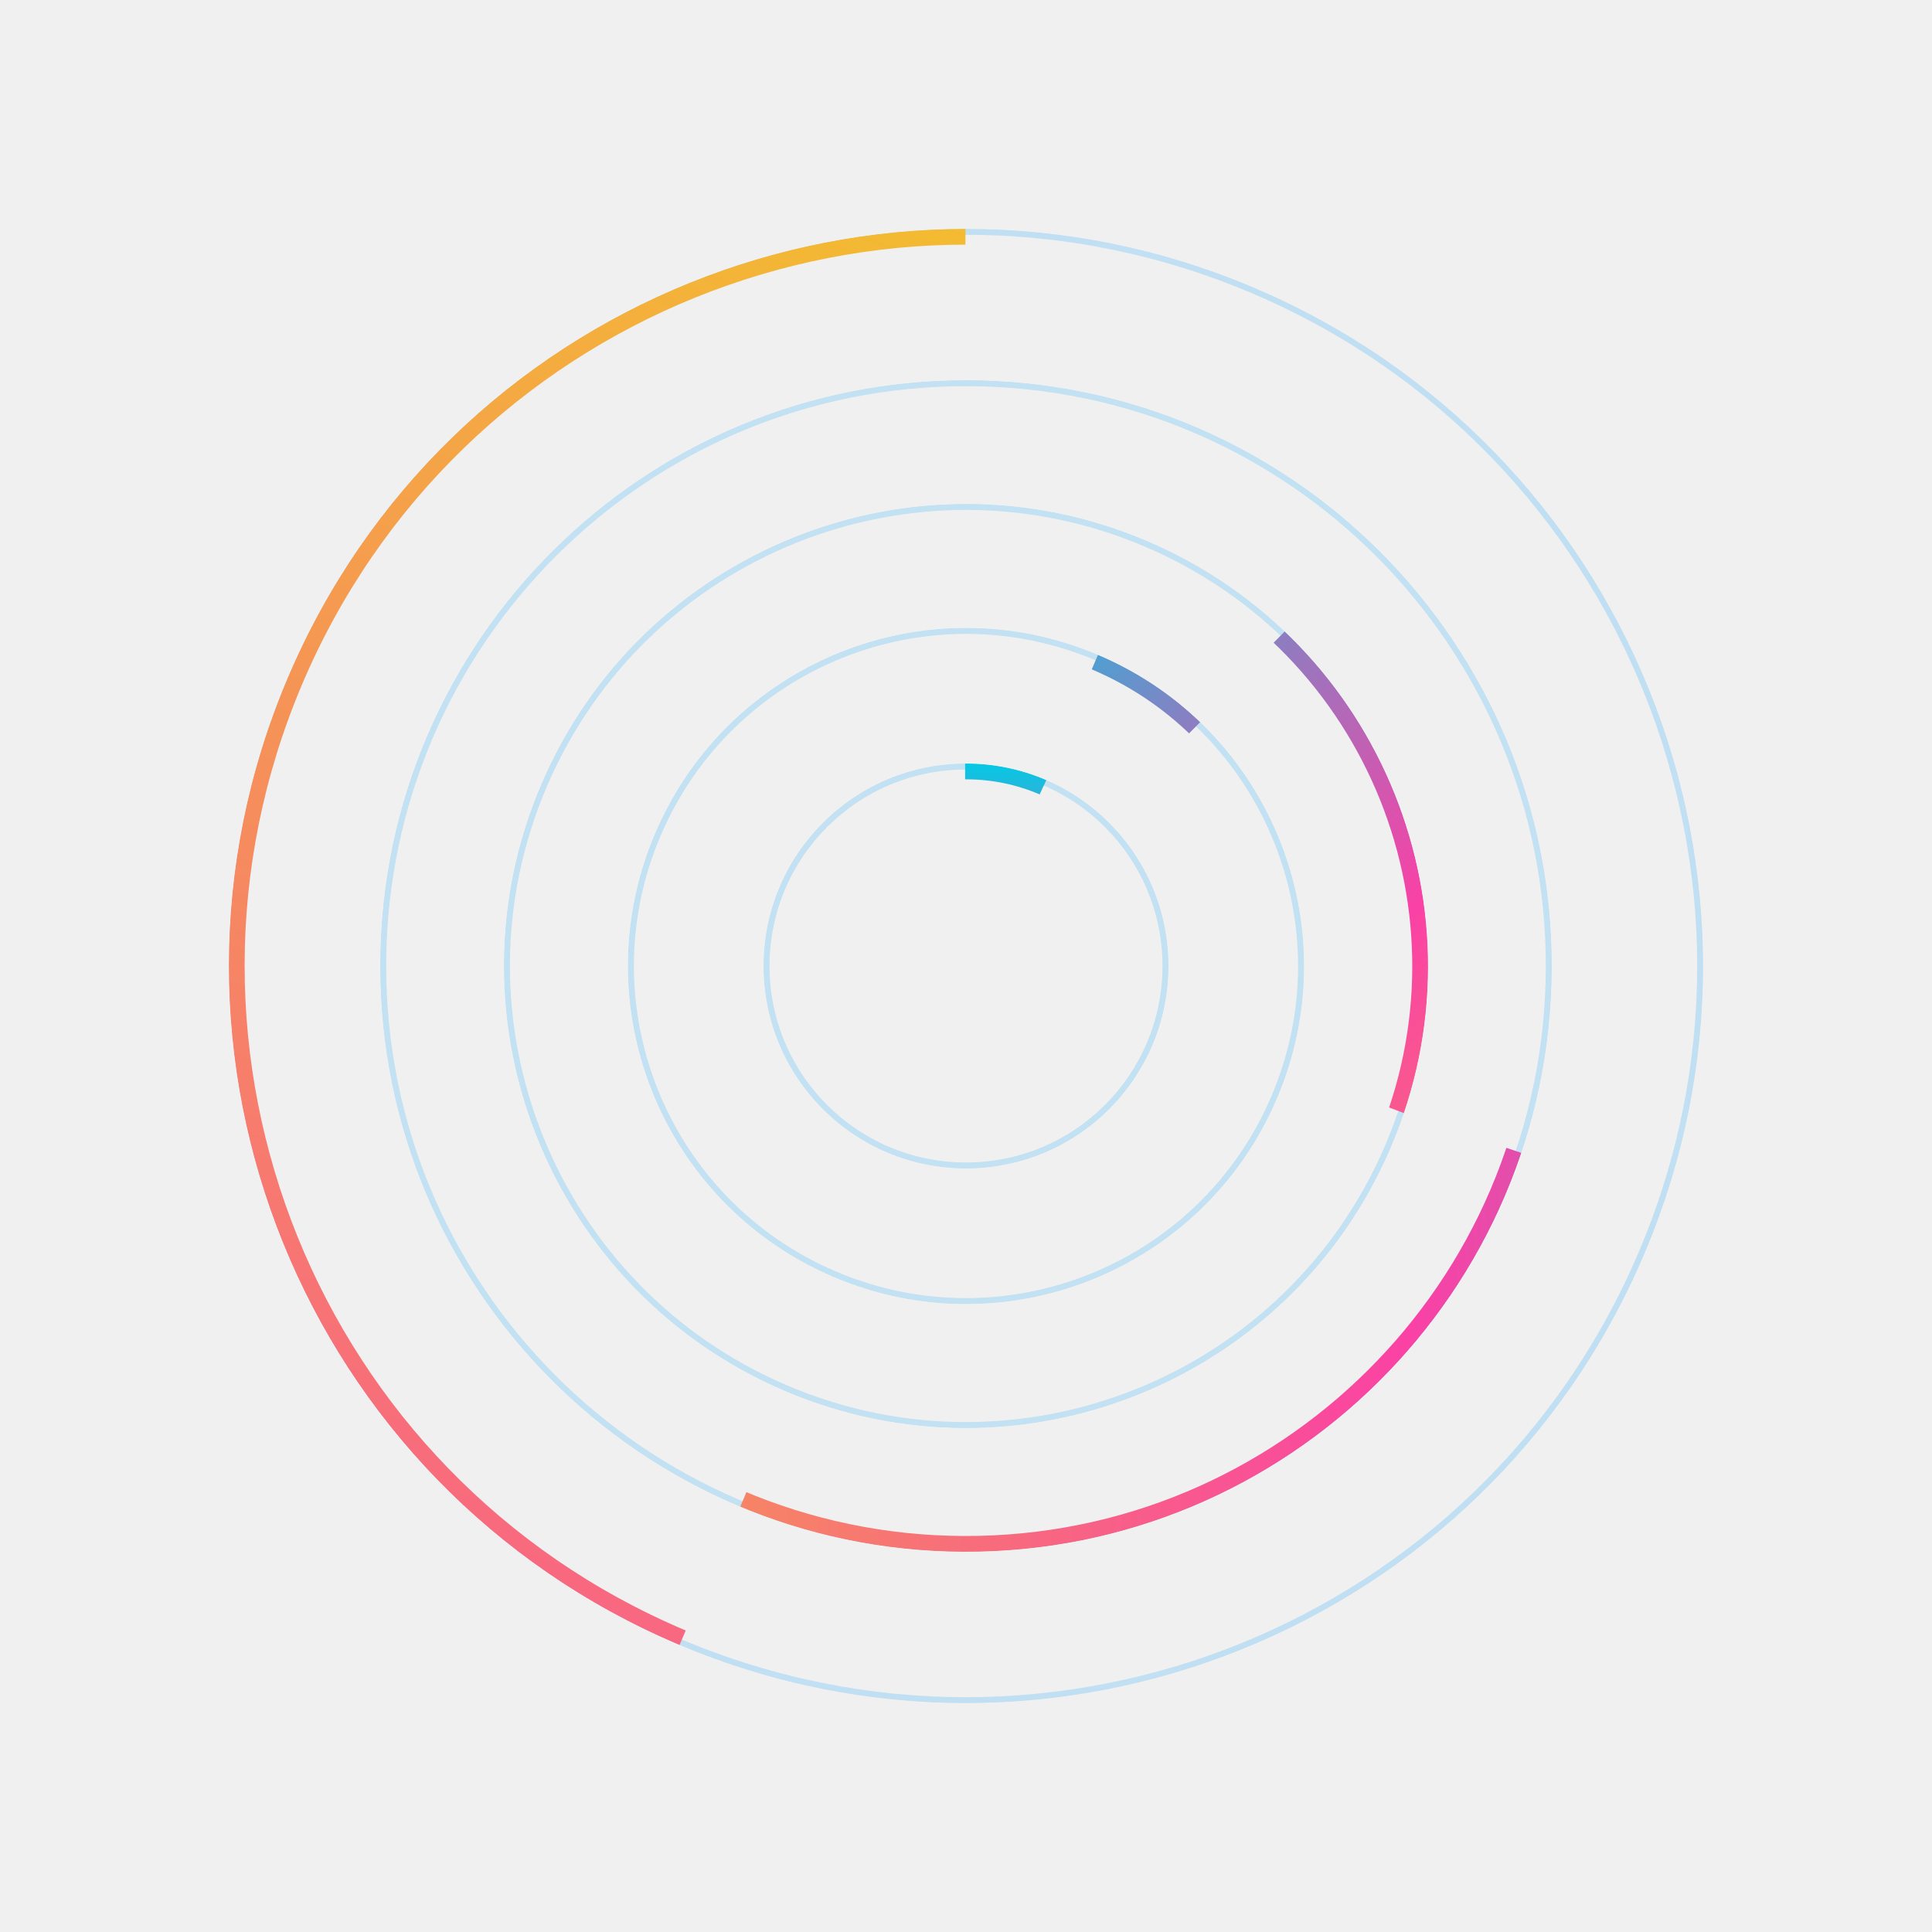
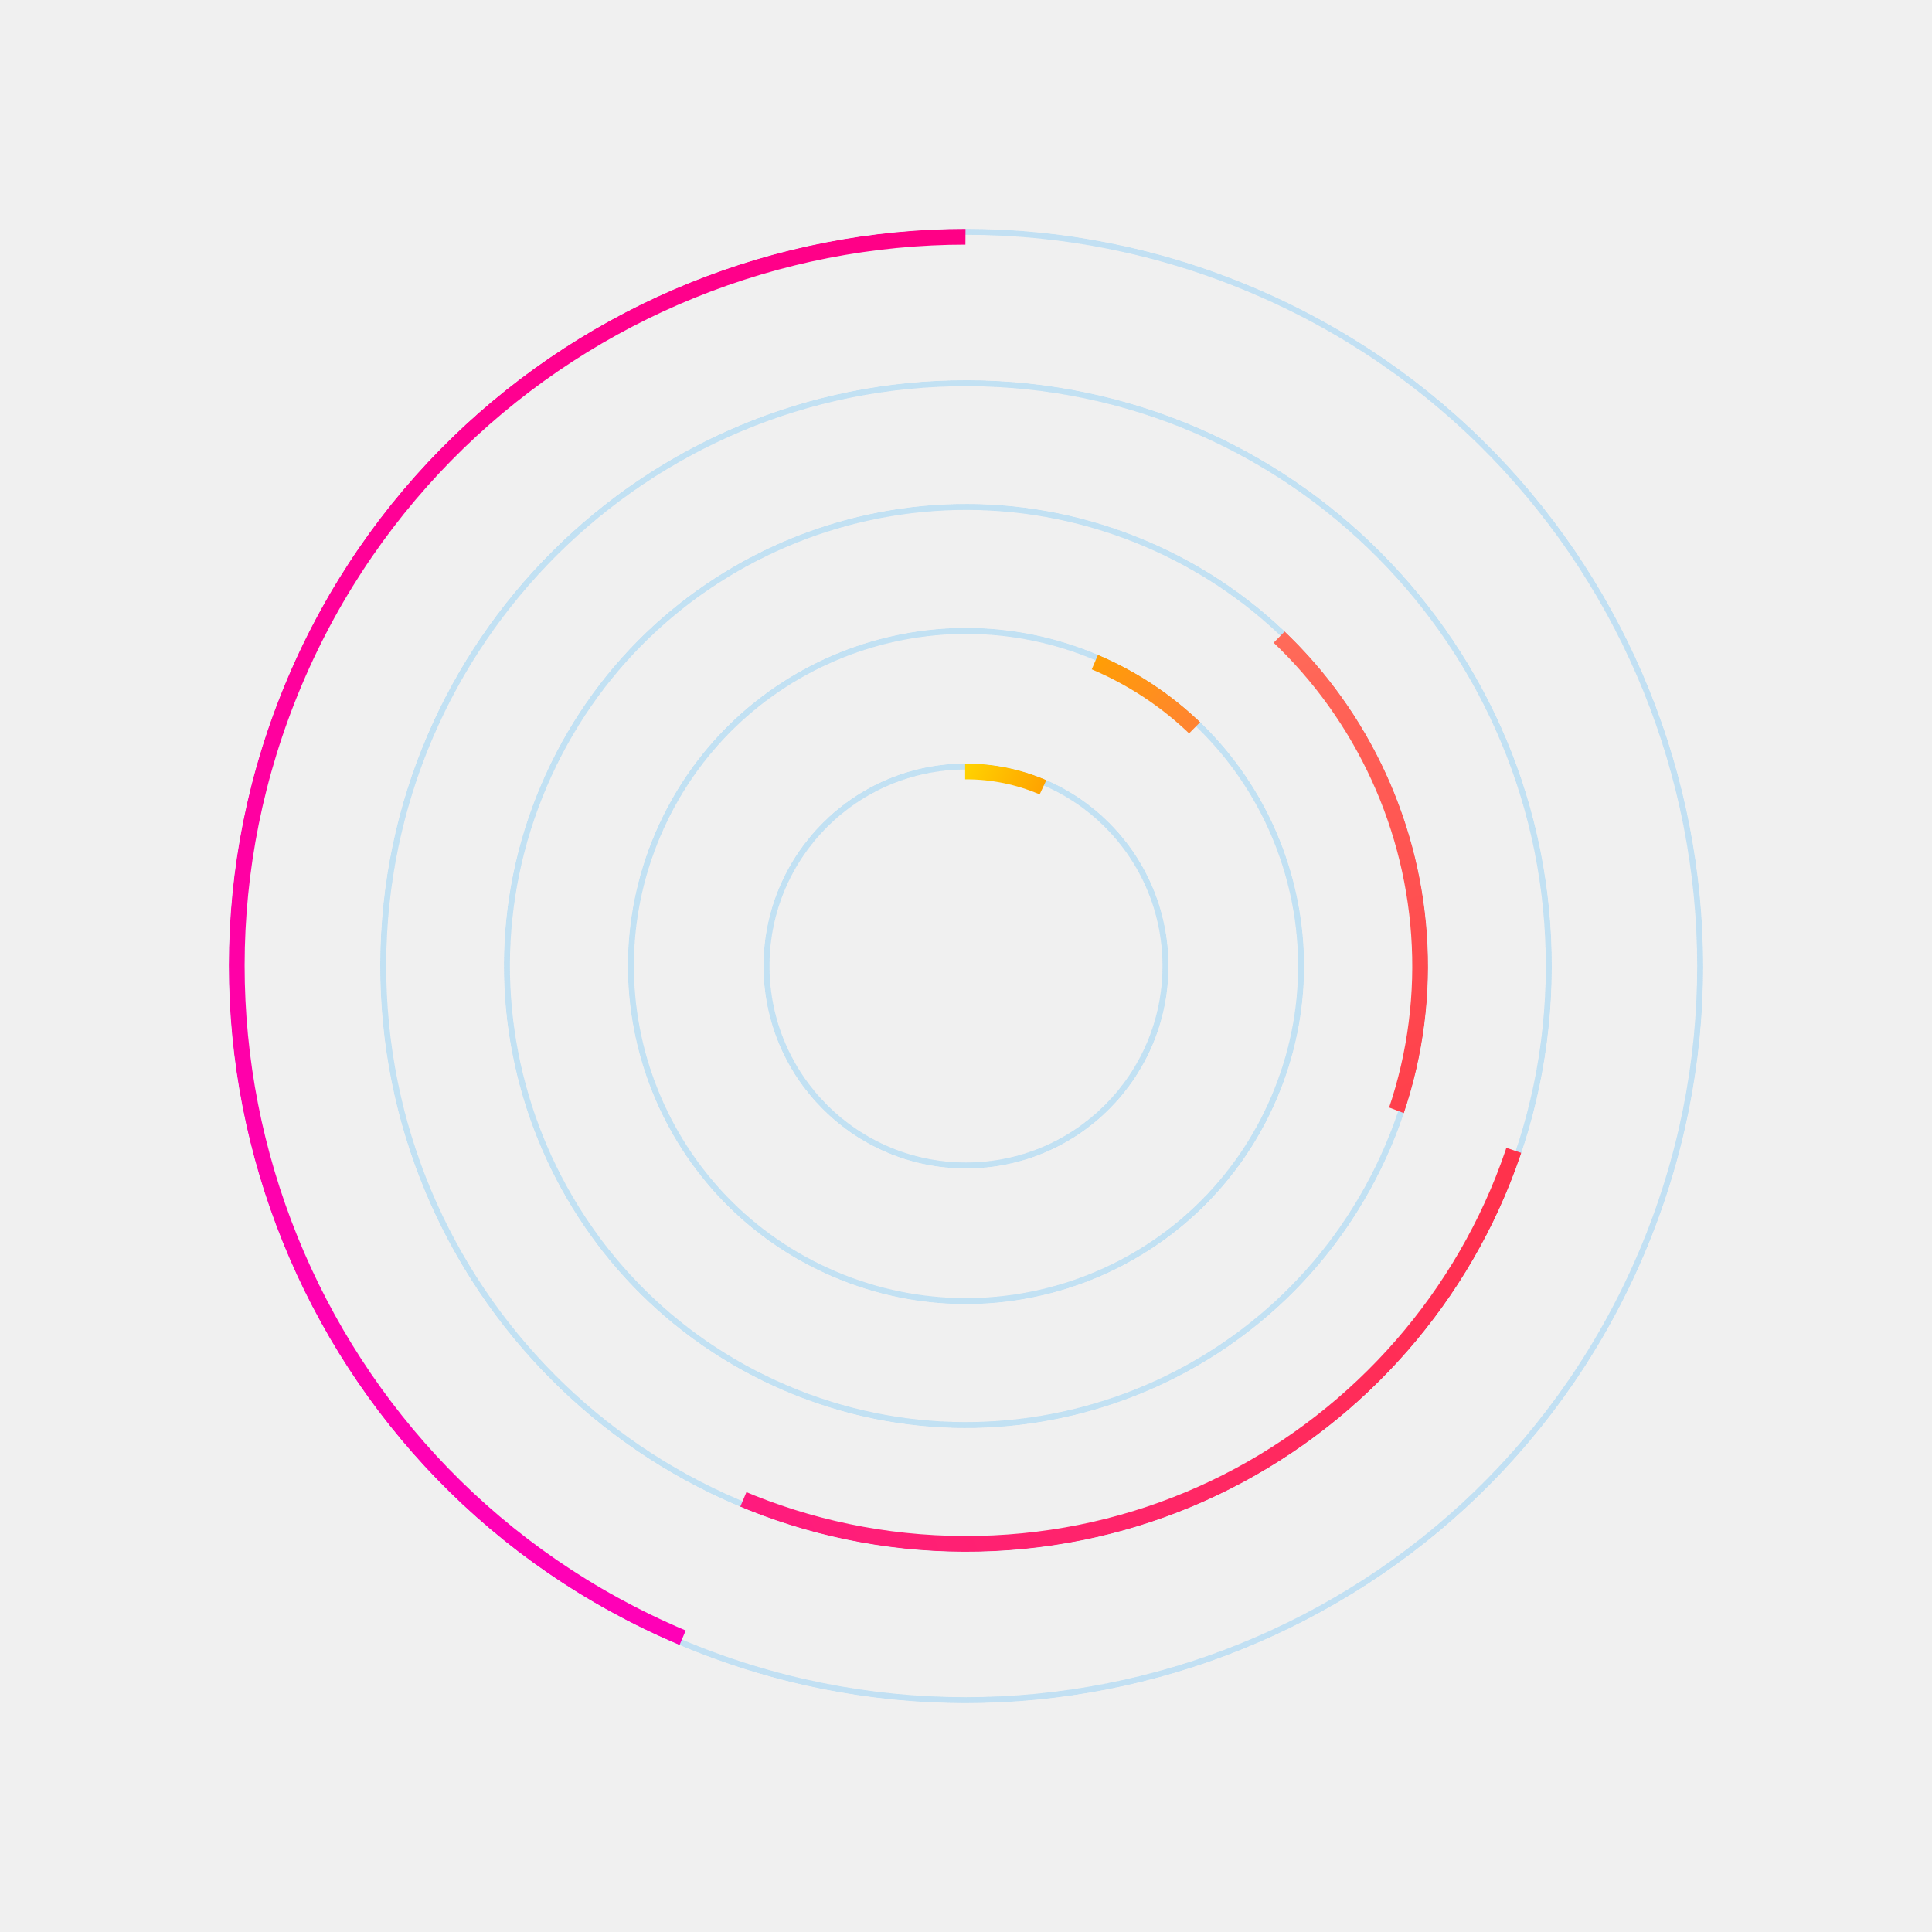
<svg xmlns="http://www.w3.org/2000/svg" width="981" height="981" viewBox="0 0 981 981" fill="none">
-   <mask id="mask0_1855_2994" style="mask-type:alpha" maskUnits="userSpaceOnUse" x="116" y="116" width="749" height="749">
+   <mask id="mask0_55_353" style="mask-type:alpha" maskUnits="userSpaceOnUse" x="116" y="116" width="749" height="749">
    <circle cx="490.5" cy="490.5" r="373.689" transform="rotate(-157.043 490.5 490.5)" fill="#C4C4C4" />
    <circle cx="490.5" cy="490.5" r="373.689" transform="rotate(-157.043 490.5 490.5)" stroke="white" />
    <circle cx="490.5" cy="490.5" r="373.689" transform="rotate(-157.043 490.5 490.5)" stroke="white" />
  </mask>
-   <g mask="url(#mask0_1855_2994)">
-     <g filter="url(#filter0_b_1855_2994)">
+   <g mask="url(#mask0_55_353)">
+     <g filter="url(#filter0_b_55_353)">
      <circle cx="490.5" cy="490.5" r="374.189" transform="rotate(-157.043 490.5 490.5)" fill="white" fill-opacity="0.01" />
      <circle cx="490.5" cy="490.5" r="372.689" transform="rotate(-157.043 490.5 490.5)" stroke="#95CEF5" stroke-opacity="0.3" stroke-width="3" />
      <circle cx="490.5" cy="490.5" r="372.689" transform="rotate(-157.043 490.5 490.5)" stroke="#95CEF5" stroke-opacity="0.3" stroke-width="3" />
    </g>
-     <mask id="mask1_1855_2994" style="mask-type:alpha" maskUnits="userSpaceOnUse" x="-25" y="-91" width="517" height="930">
+     <mask id="mask1_55_353" style="mask-type:alpha" maskUnits="userSpaceOnUse" x="-25" y="-91" width="517" height="930">
      <path d="M487.976 497.884L343.764 838.342L231.545 836.698L-24.516 450.476L491.478 -90.568L487.976 497.884Z" fill="#C4C4C4" />
    </mask>
-     <g mask="url(#mask1_1855_2994)">
-       <circle cx="490.5" cy="490.5" r="370.189" transform="rotate(-157.043 490.5 490.5)" stroke="url(#paint0_linear_1855_2994)" stroke-width="8" />
+     <g mask="url(#mask1_55_353)">
+       <circle cx="490.499" cy="490.5" r="370.189" transform="rotate(-157.043 490.499 490.5)" stroke="url(#paint0_linear_55_353)" stroke-width="8" />
    </g>
  </g>
-   <mask id="mask2_1855_2994" style="mask-type:alpha" maskUnits="userSpaceOnUse" x="193" y="193" width="595" height="595">
-     <circle cx="490.5" cy="490.5" r="296.926" transform="rotate(90.1975 490.5 490.5)" fill="#C4C4C4" />
-     <circle cx="490.5" cy="490.5" r="296.926" transform="rotate(90.1975 490.5 490.5)" stroke="white" />
-     <circle cx="490.5" cy="490.5" r="296.926" transform="rotate(90.1975 490.5 490.5)" stroke="white" />
+   <mask id="mask2_55_353" style="mask-type:alpha" maskUnits="userSpaceOnUse" x="193" y="193" width="595" height="595">
+     <circle cx="490.501" cy="490.5" r="296.926" transform="rotate(90.1975 490.501 490.5)" fill="#C4C4C4" />
+     <circle cx="490.501" cy="490.5" r="296.926" transform="rotate(90.1975 490.501 490.5)" stroke="white" />
+     <circle cx="490.501" cy="490.5" r="296.926" transform="rotate(90.1975 490.501 490.5)" stroke="white" />
  </mask>
-   <g mask="url(#mask2_1855_2994)">
-     <circle cx="490.5" cy="490.5" r="295.926" transform="rotate(90.1975 490.5 490.5)" stroke="#95CEF5" stroke-opacity="0.3" stroke-width="3" />
-     <circle cx="490.5" cy="490.5" r="295.926" transform="rotate(90.1975 490.5 490.5)" stroke="#95CEF5" stroke-opacity="0.3" stroke-width="3" />
-     <mask id="mask3_1855_2994" style="mask-type:alpha" maskUnits="userSpaceOnUse" x="325" y="489" width="589" height="397">
-       <path d="M491.619 489.967L862.5 616L913.033 596.141L703.286 833.472L325.262 885.388L491.619 489.967Z" fill="#C4C4C4" />
+   <g mask="url(#mask2_55_353)">
+     <circle cx="490.501" cy="490.5" r="295.926" transform="rotate(90.1975 490.501 490.5)" stroke="#95CEF5" stroke-opacity="0.3" stroke-width="3" />
+     <circle cx="490.501" cy="490.5" r="295.926" transform="rotate(90.1975 490.501 490.5)" stroke="#95CEF5" stroke-opacity="0.3" stroke-width="3" />
+     <mask id="mask3_55_353" style="mask-type:alpha" maskUnits="userSpaceOnUse" x="325" y="489" width="589" height="397">
+       <path d="M491.62 489.967L862.501 616L913.034 596.141L703.287 833.472L325.263 885.388L491.62 489.967Z" fill="#C4C4C4" />
    </mask>
-     <g mask="url(#mask3_1855_2994)">
-       <circle cx="490.5" cy="490.5" r="293.426" transform="rotate(90.1975 490.5 490.5)" stroke="url(#paint1_linear_1855_2994)" stroke-width="8" />
+     <g mask="url(#mask3_55_353)">
+       <circle cx="490.501" cy="490.5" r="293.426" transform="rotate(90.1975 490.501 490.5)" stroke="url(#paint1_linear_55_353)" stroke-width="8" />
    </g>
  </g>
-   <mask id="mask4_1855_2994" style="mask-type:alpha" maskUnits="userSpaceOnUse" x="255" y="255" width="471" height="471">
+   <mask id="mask4_55_353" style="mask-type:alpha" maskUnits="userSpaceOnUse" x="255" y="255" width="471" height="471">
    <circle cx="490.5" cy="490.5" r="234.039" transform="rotate(23.1287 490.5 490.5)" fill="#C4C4C4" />
    <circle cx="490.5" cy="490.5" r="234.039" transform="rotate(23.1287 490.5 490.5)" stroke="white" />
    <circle cx="490.5" cy="490.5" r="234.039" transform="rotate(23.1287 490.5 490.5)" stroke="white" />
  </mask>
-   <g mask="url(#mask4_1855_2994)">
+   <g mask="url(#mask4_55_353)">
    <circle cx="490.5" cy="490.5" r="233.039" transform="rotate(23.1287 490.5 490.5)" stroke="#95CEF5" stroke-opacity="0.3" stroke-width="3" />
    <circle cx="490.5" cy="490.5" r="233.039" transform="rotate(23.1287 490.5 490.5)" stroke="#95CEF5" stroke-opacity="0.3" stroke-width="3" />
-     <mask id="mask5_1855_2994" style="mask-type:alpha" maskUnits="userSpaceOnUse" x="493" y="115" width="388" height="514">
-       <path d="M493.26 482.501L763.5 207.5L772.437 115.927L881 628.5L493.26 482.501Z" fill="#C4C4C4" />
+     <mask id="mask5_55_353" style="mask-type:alpha" maskUnits="userSpaceOnUse" x="493" y="115" width="389" height="514">
+       <path d="M493.261 482.501L763.5 207.5L772.437 115.927L881 628.5L493.261 482.501Z" fill="#C4C4C4" />
    </mask>
-     <g mask="url(#mask5_1855_2994)">
-       <circle cx="490.499" cy="490.5" r="230.539" transform="rotate(23.1287 490.499 490.5)" stroke="url(#paint2_linear_1855_2994)" stroke-width="8" />
+     <g mask="url(#mask5_55_353)">
+       <circle cx="490.499" cy="490.5" r="230.539" transform="rotate(23.1287 490.499 490.5)" stroke="url(#paint2_linear_55_353)" stroke-width="8" />
    </g>
  </g>
-   <mask id="mask6_1855_2994" style="mask-type:alpha" maskUnits="userSpaceOnUse" x="318" y="318" width="345" height="345">
+   <mask id="mask6_55_353" style="mask-type:alpha" maskUnits="userSpaceOnUse" x="318" y="318" width="345" height="345">
    <circle cx="490.5" cy="490.5" r="171.107" transform="rotate(23.1287 490.5 490.5)" fill="#C4C4C4" />
    <circle cx="490.5" cy="490.5" r="171.107" transform="rotate(23.1287 490.5 490.5)" stroke="white" />
    <circle cx="490.5" cy="490.5" r="171.107" transform="rotate(23.1287 490.5 490.5)" stroke="white" />
  </mask>
-   <g mask="url(#mask6_1855_2994)">
+   <g mask="url(#mask6_55_353)">
    <circle cx="490.5" cy="490.5" r="170.107" transform="rotate(23.1287 490.5 490.5)" stroke="#95CEF5" stroke-opacity="0.3" stroke-width="3" />
    <circle cx="490.5" cy="490.5" r="170.107" transform="rotate(23.1287 490.5 490.5)" stroke="#95CEF5" stroke-opacity="0.3" stroke-width="3" />
-     <mask id="mask7_1855_2994" style="mask-type:alpha" maskUnits="userSpaceOnUse" x="492" y="214" width="205" height="271">
-       <path d="M492.519 484.648L607.752 214.862L696.786 216.433L696.786 278.5L492.519 484.648Z" fill="#C4C4C4" />
+     <mask id="mask7_55_353" style="mask-type:alpha" maskUnits="userSpaceOnUse" x="492" y="214" width="205" height="271">
+       <path d="M492.52 484.648L607.753 214.862L696.787 216.433L696.787 278.5L492.52 484.648Z" fill="#C4C4C4" />
    </mask>
-     <g mask="url(#mask7_1855_2994)">
-       <circle cx="490.499" cy="490.5" r="167.607" transform="rotate(23.1287 490.499 490.5)" stroke="url(#paint3_linear_1855_2994)" stroke-width="8" />
+     <g mask="url(#mask7_55_353)">
+       <circle cx="490.499" cy="490.5" r="167.607" transform="rotate(23.1287 490.499 490.5)" stroke="url(#paint3_linear_55_353)" stroke-width="8" />
    </g>
  </g>
-   <mask id="mask8_1855_2994" style="mask-type:alpha" maskUnits="userSpaceOnUse" x="387" y="387" width="207" height="207">
+   <mask id="mask8_55_353" style="mask-type:alpha" maskUnits="userSpaceOnUse" x="387" y="387" width="207" height="207">
    <circle cx="490.5" cy="490.5" r="102.288" fill="#C4C4C4" />
    <circle cx="490.5" cy="490.5" r="102.288" stroke="white" />
    <circle cx="490.5" cy="490.5" r="102.288" stroke="white" />
  </mask>
-   <g mask="url(#mask8_1855_2994)">
+   <g mask="url(#mask8_55_353)">
    <circle cx="490.5" cy="490.5" r="101.288" stroke="#95CEF5" stroke-opacity="0.3" stroke-width="3" />
    <circle cx="490.5" cy="490.5" r="101.288" stroke="#95CEF5" stroke-opacity="0.3" stroke-width="3" />
-     <mask id="mask9_1855_2994" style="mask-type:alpha" maskUnits="userSpaceOnUse" x="490" y="157" width="133" height="328">
-       <path d="M490.059 484.324V190.96L572.554 157.432L622.845 200.224L490.059 484.324Z" fill="#C4C4C4" />
+     <mask id="mask9_55_353" style="mask-type:alpha" maskUnits="userSpaceOnUse" x="490" y="157" width="133" height="328">
+       <path d="M490.06 484.324V190.96L572.555 157.432L622.846 200.224L490.06 484.324Z" fill="#C4C4C4" />
    </mask>
-     <g mask="url(#mask9_1855_2994)">
-       <circle cx="490.5" cy="490.5" r="98.788" stroke="url(#paint4_linear_1855_2994)" stroke-width="8" />
+     <g mask="url(#mask9_55_353)">
+       <circle cx="490.501" cy="490.5" r="98.788" stroke="url(#paint4_linear_55_353)" stroke-width="8" />
    </g>
  </g>
  <defs>
-     <filter id="filter0_b_1855_2994" x="32.214" y="32.215" width="916.571" height="916.57" filterUnits="userSpaceOnUse" color-interpolation-filters="sRGB">
+     <filter id="filter0_b_55_353" x="32.214" y="32.215" width="916.57" height="916.57" filterUnits="userSpaceOnUse" color-interpolation-filters="sRGB">
      <feFlood flood-opacity="0" result="BackgroundImageFix" />
-       <feGaussianBlur in="BackgroundImage" stdDeviation="42" />
-       <feComposite in2="SourceAlpha" operator="in" result="effect1_backgroundBlur_1855_2994" />
-       <feBlend mode="normal" in="SourceGraphic" in2="effect1_backgroundBlur_1855_2994" result="shape" />
+       <feGaussianBlur in="BackgroundImageFix" stdDeviation="42" />
+       <feComposite in2="SourceAlpha" operator="in" result="effect1_backgroundBlur_55_353" />
+       <feBlend mode="normal" in="SourceGraphic" in2="effect1_backgroundBlur_55_353" result="shape" />
    </filter>
-     <linearGradient id="paint0_linear_1855_2994" x1="342.476" y1="-1203.7" x2="490.5" y2="864.689" gradientUnits="userSpaceOnUse">
-       <stop stop-color="#04C9E4" />
-       <stop offset="0.479" stop-color="#FA41A5" />
-       <stop offset="1" stop-color="#F3BD2F" />
+     <linearGradient id="paint0_linear_55_353" x1="453.708" y1="107.518" x2="490.499" y2="864.689" gradientUnits="userSpaceOnUse">
+       <stop stop-color="#FF00B8" />
+       <stop offset="1" stop-color="#FF0084" />
    </linearGradient>
-     <linearGradient id="paint1_linear_1855_2994" x1="547.695" y1="-317.527" x2="592.183" y2="902.405" gradientUnits="userSpaceOnUse">
-       <stop stop-color="#04C9E4" />
-       <stop offset="0.479" stop-color="#FA41A5" />
-       <stop offset="1" stop-color="#F3BD2F" />
+     <linearGradient id="paint1_linear_55_353" x1="571.971" y1="191.719" x2="938.458" y2="1057.46" gradientUnits="userSpaceOnUse">
+       <stop stop-color="#FF3448" />
+       <stop offset="1" stop-color="#FF00B8" />
    </linearGradient>
-     <linearGradient id="paint2_linear_1855_2994" x1="384.48" y1="240.752" x2="1023.49" y2="509.191" gradientUnits="userSpaceOnUse">
-       <stop stop-color="#04C9E4" />
-       <stop offset="0.479" stop-color="#FA41A5" />
-       <stop offset="1" stop-color="#F3BD2F" />
+     <linearGradient id="paint2_linear_55_353" x1="569.877" y1="272.825" x2="796.907" y2="487.394" gradientUnits="userSpaceOnUse">
+       <stop stop-color="#FF6B59" />
+       <stop offset="1" stop-color="#FF3448" />
    </linearGradient>
-     <linearGradient id="paint3_linear_1855_2994" x1="412.927" y1="307.765" x2="880.475" y2="504.176" gradientUnits="userSpaceOnUse">
-       <stop stop-color="#04C9E4" />
-       <stop offset="0.479" stop-color="#FA41A5" />
-       <stop offset="1" stop-color="#F3BD2F" />
+     <linearGradient id="paint3_linear_55_353" x1="483.749" y1="319.399" x2="601.363" y2="349.087" gradientUnits="userSpaceOnUse">
+       <stop stop-color="#FFA100" />
+       <stop offset="1" stop-color="#FF6B59" />
    </linearGradient>
-     <linearGradient id="paint4_linear_1855_2994" x1="490.5" y1="387.712" x2="490.5" y2="593.288" gradientUnits="userSpaceOnUse">
-       <stop stop-color="#04C9E4" />
-       <stop offset="0.479" stop-color="#FA41A5" />
-       <stop offset="1" stop-color="#F3BD2F" />
+     <linearGradient id="paint4_linear_55_353" x1="490.501" y1="387.712" x2="529.5" y2="405" gradientUnits="userSpaceOnUse">
+       <stop stop-color="#FFD300" />
+       <stop offset="0.991" stop-color="#FFA100" />
    </linearGradient>
  </defs>
</svg>
